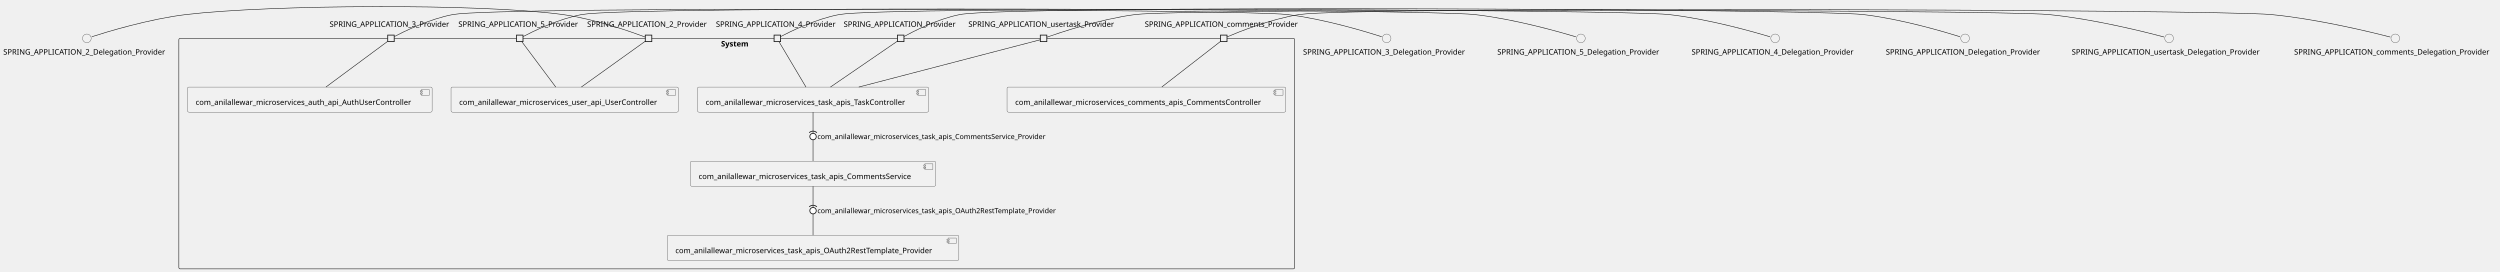
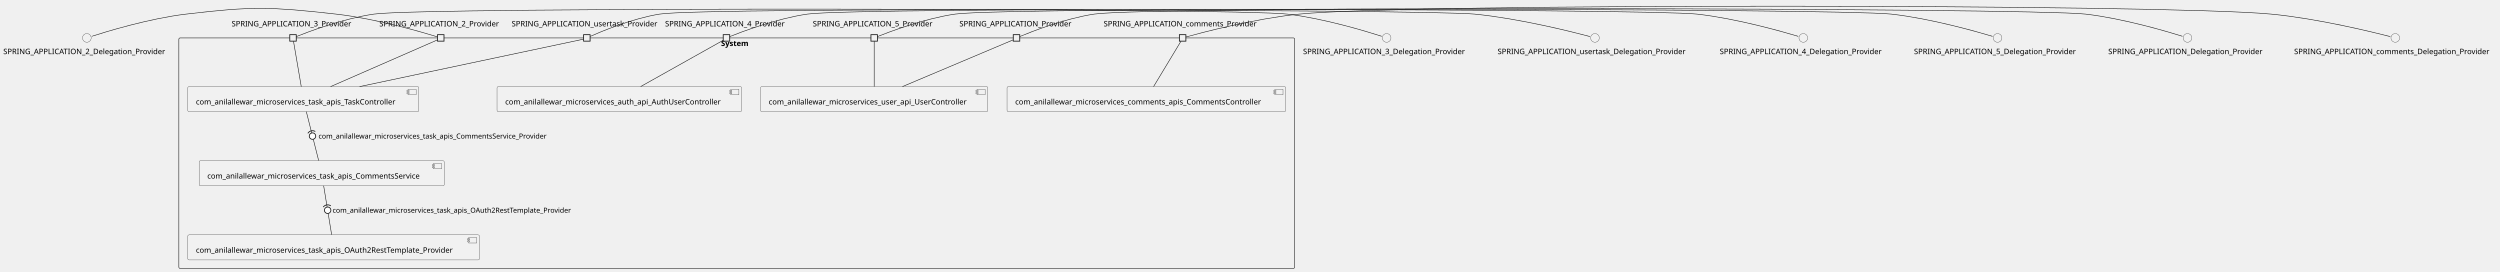
<svg xmlns="http://www.w3.org/2000/svg" xmlns:xlink="http://www.w3.org/1999/xlink" contentStyleType="text/css" height="502px" preserveAspectRatio="none" style="width:4620px;height:502px;background:#FFFFFF;" version="1.1" viewBox="0 0 4620 502" width="4620px" zoomAndPan="magnify">
  <defs />
  <g>
    <g id="cluster_System">
-       <rect fill="none" height="426" rx="2.5" ry="2.5" style="stroke:#181818;stroke-width:1.0;" width="2062" x="330.5" y="70.88" />
-       <text fill="#000000" font-family="sans-serif" font-size="14" font-weight="bold" lengthAdjust="spacing" textLength="58" x="1332.5" y="85.875">System</text>
+       <rect fill="none" height="426" rx="2.5" ry="2.5" style="stroke:#181818;stroke-width:1.0;" width="2062" x="330.5" y="70.06" />
+       <text fill="#000000" font-family="sans-serif" font-size="14" font-weight="bold" lengthAdjust="spacing" textLength="58" x="1332.5" y="85.055">System</text>
    </g>
    <g id="elem_com_anilallewar_microservices_auth_api_AuthUserController">
-       <a href="anilallewar-microservices-basics-spring-boot.repository#_1YnpWj_0Ee-nqNH_0NeqAw" target="_top" title="anilallewar-microservices-basics-spring-boot.repository#_1YnpWj_0Ee-nqNH_0NeqAw" xlink:actuate="onRequest" xlink:href="anilallewar-microservices-basics-spring-boot.repository#_1YnpWj_0Ee-nqNH_0NeqAw" xlink:show="new" xlink:title="anilallewar-microservices-basics-spring-boot.repository#_1YnpWj_0Ee-nqNH_0NeqAw" xlink:type="simple">
-         <rect fill="#F1F1F1" height="46.297" rx="2.5" ry="2.5" style="stroke:#181818;stroke-width:0.5;" width="452" x="346.5" y="160.88" />
-         <rect fill="#F1F1F1" height="10" style="stroke:#181818;stroke-width:0.5;" width="15" x="778.5" y="165.88" />
-         <rect fill="#F1F1F1" height="2" style="stroke:#181818;stroke-width:0.5;" width="4" x="776.5" y="167.88" />
-         <rect fill="#F1F1F1" height="2" style="stroke:#181818;stroke-width:0.5;" width="4" x="776.5" y="171.88" />
-         <text fill="#000000" font-family="sans-serif" font-size="14" lengthAdjust="spacing" textLength="412" x="361.5" y="193.875">com_anilallewar_microservices_auth_api_AuthUserController</text>
+       <a href="anilallewar-microservices-basics-spring-boot.repository#_9U80akC9Ee-2aqs3wC07xQ" target="_top" title="anilallewar-microservices-basics-spring-boot.repository#_9U80akC9Ee-2aqs3wC07xQ" xlink:actuate="onRequest" xlink:href="anilallewar-microservices-basics-spring-boot.repository#_9U80akC9Ee-2aqs3wC07xQ" xlink:show="new" xlink:title="anilallewar-microservices-basics-spring-boot.repository#_9U80akC9Ee-2aqs3wC07xQ" xlink:type="simple">
+         <rect fill="#F1F1F1" height="46.297" rx="2.5" ry="2.5" style="stroke:#181818;stroke-width:0.5;" width="452" x="918.5" y="160.06" />
+         <rect fill="#F1F1F1" height="10" style="stroke:#181818;stroke-width:0.5;" width="15" x="1350.5" y="165.06" />
+         <rect fill="#F1F1F1" height="2" style="stroke:#181818;stroke-width:0.5;" width="4" x="1348.5" y="167.06" />
+         <rect fill="#F1F1F1" height="2" style="stroke:#181818;stroke-width:0.5;" width="4" x="1348.5" y="171.06" />
+         <text fill="#000000" font-family="sans-serif" font-size="14" lengthAdjust="spacing" textLength="412" x="933.5" y="193.055">com_anilallewar_microservices_auth_api_AuthUserController</text>
      </a>
    </g>
    <g id="elem_com_anilallewar_microservices_comments_apis_CommentsController">
-       <a href="anilallewar-microservices-basics-spring-boot.repository#_1YnpWj_0Ee-nqNH_0NeqAw" target="_top" title="anilallewar-microservices-basics-spring-boot.repository#_1YnpWj_0Ee-nqNH_0NeqAw" xlink:actuate="onRequest" xlink:href="anilallewar-microservices-basics-spring-boot.repository#_1YnpWj_0Ee-nqNH_0NeqAw" xlink:show="new" xlink:title="anilallewar-microservices-basics-spring-boot.repository#_1YnpWj_0Ee-nqNH_0NeqAw" xlink:type="simple">
-         <rect fill="#F1F1F1" height="46.297" rx="2.5" ry="2.5" style="stroke:#181818;stroke-width:0.5;" width="515" x="1861" y="160.88" />
-         <rect fill="#F1F1F1" height="10" style="stroke:#181818;stroke-width:0.5;" width="15" x="2356" y="165.88" />
-         <rect fill="#F1F1F1" height="2" style="stroke:#181818;stroke-width:0.5;" width="4" x="2354" y="167.88" />
-         <rect fill="#F1F1F1" height="2" style="stroke:#181818;stroke-width:0.5;" width="4" x="2354" y="171.88" />
-         <text fill="#000000" font-family="sans-serif" font-size="14" lengthAdjust="spacing" textLength="475" x="1876" y="193.875">com_anilallewar_microservices_comments_apis_CommentsController</text>
+       <a href="anilallewar-microservices-basics-spring-boot.repository#_9U80akC9Ee-2aqs3wC07xQ" target="_top" title="anilallewar-microservices-basics-spring-boot.repository#_9U80akC9Ee-2aqs3wC07xQ" xlink:actuate="onRequest" xlink:href="anilallewar-microservices-basics-spring-boot.repository#_9U80akC9Ee-2aqs3wC07xQ" xlink:show="new" xlink:title="anilallewar-microservices-basics-spring-boot.repository#_9U80akC9Ee-2aqs3wC07xQ" xlink:type="simple">
+         <rect fill="#F1F1F1" height="46.297" rx="2.5" ry="2.5" style="stroke:#181818;stroke-width:0.5;" width="515" x="1861" y="160.06" />
+         <rect fill="#F1F1F1" height="10" style="stroke:#181818;stroke-width:0.5;" width="15" x="2356" y="165.06" />
+         <rect fill="#F1F1F1" height="2" style="stroke:#181818;stroke-width:0.5;" width="4" x="2354" y="167.06" />
+         <rect fill="#F1F1F1" height="2" style="stroke:#181818;stroke-width:0.5;" width="4" x="2354" y="171.06" />
+         <text fill="#000000" font-family="sans-serif" font-size="14" lengthAdjust="spacing" textLength="475" x="1876" y="193.055">com_anilallewar_microservices_comments_apis_CommentsController</text>
      </a>
    </g>
    <g id="elem_com_anilallewar_microservices_task_apis_CommentsService">
-       <a href="anilallewar-microservices-basics-spring-boot.repository#_1YnpWj_0Ee-nqNH_0NeqAw" target="_top" title="anilallewar-microservices-basics-spring-boot.repository#_1YnpWj_0Ee-nqNH_0NeqAw" xlink:actuate="onRequest" xlink:href="anilallewar-microservices-basics-spring-boot.repository#_1YnpWj_0Ee-nqNH_0NeqAw" xlink:show="new" xlink:title="anilallewar-microservices-basics-spring-boot.repository#_1YnpWj_0Ee-nqNH_0NeqAw" xlink:type="simple">
-         <rect fill="#F1F1F1" height="46.297" rx="2.5" ry="2.5" style="stroke:#181818;stroke-width:0.5;" width="453" x="1276" y="297.88" />
-         <rect fill="#F1F1F1" height="10" style="stroke:#181818;stroke-width:0.5;" width="15" x="1709" y="302.88" />
-         <rect fill="#F1F1F1" height="2" style="stroke:#181818;stroke-width:0.5;" width="4" x="1707" y="304.88" />
-         <rect fill="#F1F1F1" height="2" style="stroke:#181818;stroke-width:0.5;" width="4" x="1707" y="308.88" />
-         <text fill="#000000" font-family="sans-serif" font-size="14" lengthAdjust="spacing" textLength="413" x="1291" y="330.875">com_anilallewar_microservices_task_apis_CommentsService</text>
+       <a href="anilallewar-microservices-basics-spring-boot.repository#_9U80akC9Ee-2aqs3wC07xQ" target="_top" title="anilallewar-microservices-basics-spring-boot.repository#_9U80akC9Ee-2aqs3wC07xQ" xlink:actuate="onRequest" xlink:href="anilallewar-microservices-basics-spring-boot.repository#_9U80akC9Ee-2aqs3wC07xQ" xlink:show="new" xlink:title="anilallewar-microservices-basics-spring-boot.repository#_9U80akC9Ee-2aqs3wC07xQ" xlink:type="simple">
+         <rect fill="#F1F1F1" height="46.297" rx="2.5" ry="2.5" style="stroke:#181818;stroke-width:0.5;" width="453" x="368" y="297.06" />
+         <rect fill="#F1F1F1" height="10" style="stroke:#181818;stroke-width:0.5;" width="15" x="801" y="302.06" />
+         <rect fill="#F1F1F1" height="2" style="stroke:#181818;stroke-width:0.5;" width="4" x="799" y="304.06" />
+         <rect fill="#F1F1F1" height="2" style="stroke:#181818;stroke-width:0.5;" width="4" x="799" y="308.06" />
+         <text fill="#000000" font-family="sans-serif" font-size="14" lengthAdjust="spacing" textLength="413" x="383" y="330.055">com_anilallewar_microservices_task_apis_CommentsService</text>
      </a>
    </g>
    <g id="elem_com_anilallewar_microservices_task_apis_OAuth2RestTemplate_Provider">
-       <a href="anilallewar-microservices-basics-spring-boot.repository#_1YnpWj_0Ee-nqNH_0NeqAw" target="_top" title="anilallewar-microservices-basics-spring-boot.repository#_1YnpWj_0Ee-nqNH_0NeqAw" xlink:actuate="onRequest" xlink:href="anilallewar-microservices-basics-spring-boot.repository#_1YnpWj_0Ee-nqNH_0NeqAw" xlink:show="new" xlink:title="anilallewar-microservices-basics-spring-boot.repository#_1YnpWj_0Ee-nqNH_0NeqAw" xlink:type="simple">
-         <rect fill="#F1F1F1" height="46.297" rx="2.5" ry="2.5" style="stroke:#181818;stroke-width:0.5;" width="539" x="1233" y="434.88" />
-         <rect fill="#F1F1F1" height="10" style="stroke:#181818;stroke-width:0.5;" width="15" x="1752" y="439.88" />
-         <rect fill="#F1F1F1" height="2" style="stroke:#181818;stroke-width:0.5;" width="4" x="1750" y="441.88" />
-         <rect fill="#F1F1F1" height="2" style="stroke:#181818;stroke-width:0.5;" width="4" x="1750" y="445.88" />
-         <text fill="#000000" font-family="sans-serif" font-size="14" lengthAdjust="spacing" textLength="499" x="1248" y="467.875">com_anilallewar_microservices_task_apis_OAuth2RestTemplate_Provider</text>
+       <a href="anilallewar-microservices-basics-spring-boot.repository#_9U80akC9Ee-2aqs3wC07xQ" target="_top" title="anilallewar-microservices-basics-spring-boot.repository#_9U80akC9Ee-2aqs3wC07xQ" xlink:actuate="onRequest" xlink:href="anilallewar-microservices-basics-spring-boot.repository#_9U80akC9Ee-2aqs3wC07xQ" xlink:show="new" xlink:title="anilallewar-microservices-basics-spring-boot.repository#_9U80akC9Ee-2aqs3wC07xQ" xlink:type="simple">
+         <rect fill="#F1F1F1" height="46.297" rx="2.5" ry="2.5" style="stroke:#181818;stroke-width:0.5;" width="539" x="347" y="434.06" />
+         <rect fill="#F1F1F1" height="10" style="stroke:#181818;stroke-width:0.5;" width="15" x="866" y="439.06" />
+         <rect fill="#F1F1F1" height="2" style="stroke:#181818;stroke-width:0.5;" width="4" x="864" y="441.06" />
+         <rect fill="#F1F1F1" height="2" style="stroke:#181818;stroke-width:0.5;" width="4" x="864" y="445.06" />
+         <text fill="#000000" font-family="sans-serif" font-size="14" lengthAdjust="spacing" textLength="499" x="362" y="467.055">com_anilallewar_microservices_task_apis_OAuth2RestTemplate_Provider</text>
      </a>
    </g>
    <g id="elem_com_anilallewar_microservices_task_apis_TaskController">
-       <a href="anilallewar-microservices-basics-spring-boot.repository#_1YnpWj_0Ee-nqNH_0NeqAw" target="_top" title="anilallewar-microservices-basics-spring-boot.repository#_1YnpWj_0Ee-nqNH_0NeqAw" xlink:actuate="onRequest" xlink:href="anilallewar-microservices-basics-spring-boot.repository#_1YnpWj_0Ee-nqNH_0NeqAw" xlink:show="new" xlink:title="anilallewar-microservices-basics-spring-boot.repository#_1YnpWj_0Ee-nqNH_0NeqAw" xlink:type="simple">
-         <rect fill="#F1F1F1" height="46.297" rx="2.5" ry="2.5" style="stroke:#181818;stroke-width:0.5;" width="427" x="1289" y="160.88" />
-         <rect fill="#F1F1F1" height="10" style="stroke:#181818;stroke-width:0.5;" width="15" x="1696" y="165.88" />
-         <rect fill="#F1F1F1" height="2" style="stroke:#181818;stroke-width:0.5;" width="4" x="1694" y="167.88" />
-         <rect fill="#F1F1F1" height="2" style="stroke:#181818;stroke-width:0.5;" width="4" x="1694" y="171.88" />
-         <text fill="#000000" font-family="sans-serif" font-size="14" lengthAdjust="spacing" textLength="387" x="1304" y="193.875">com_anilallewar_microservices_task_apis_TaskController</text>
+       <a href="anilallewar-microservices-basics-spring-boot.repository#_9U80akC9Ee-2aqs3wC07xQ" target="_top" title="anilallewar-microservices-basics-spring-boot.repository#_9U80akC9Ee-2aqs3wC07xQ" xlink:actuate="onRequest" xlink:href="anilallewar-microservices-basics-spring-boot.repository#_9U80akC9Ee-2aqs3wC07xQ" xlink:show="new" xlink:title="anilallewar-microservices-basics-spring-boot.repository#_9U80akC9Ee-2aqs3wC07xQ" xlink:type="simple">
+         <rect fill="#F1F1F1" height="46.297" rx="2.5" ry="2.5" style="stroke:#181818;stroke-width:0.5;" width="427" x="347" y="160.06" />
+         <rect fill="#F1F1F1" height="10" style="stroke:#181818;stroke-width:0.5;" width="15" x="754" y="165.06" />
+         <rect fill="#F1F1F1" height="2" style="stroke:#181818;stroke-width:0.5;" width="4" x="752" y="167.06" />
+         <rect fill="#F1F1F1" height="2" style="stroke:#181818;stroke-width:0.5;" width="4" x="752" y="171.06" />
+         <text fill="#000000" font-family="sans-serif" font-size="14" lengthAdjust="spacing" textLength="387" x="362" y="193.055">com_anilallewar_microservices_task_apis_TaskController</text>
      </a>
    </g>
    <g id="elem_com_anilallewar_microservices_user_api_UserController">
-       <a href="anilallewar-microservices-basics-spring-boot.repository#_1YnpWj_0Ee-nqNH_0NeqAw" target="_top" title="anilallewar-microservices-basics-spring-boot.repository#_1YnpWj_0Ee-nqNH_0NeqAw" xlink:actuate="onRequest" xlink:href="anilallewar-microservices-basics-spring-boot.repository#_1YnpWj_0Ee-nqNH_0NeqAw" xlink:show="new" xlink:title="anilallewar-microservices-basics-spring-boot.repository#_1YnpWj_0Ee-nqNH_0NeqAw" xlink:type="simple">
-         <rect fill="#F1F1F1" height="46.297" rx="2.5" ry="2.5" style="stroke:#181818;stroke-width:0.5;" width="420" x="833.5" y="160.88" />
-         <rect fill="#F1F1F1" height="10" style="stroke:#181818;stroke-width:0.5;" width="15" x="1233.5" y="165.88" />
-         <rect fill="#F1F1F1" height="2" style="stroke:#181818;stroke-width:0.5;" width="4" x="1231.5" y="167.88" />
-         <rect fill="#F1F1F1" height="2" style="stroke:#181818;stroke-width:0.5;" width="4" x="1231.5" y="171.88" />
-         <text fill="#000000" font-family="sans-serif" font-size="14" lengthAdjust="spacing" textLength="380" x="848.5" y="193.875">com_anilallewar_microservices_user_api_UserController</text>
+       <a href="anilallewar-microservices-basics-spring-boot.repository#_9U80akC9Ee-2aqs3wC07xQ" target="_top" title="anilallewar-microservices-basics-spring-boot.repository#_9U80akC9Ee-2aqs3wC07xQ" xlink:actuate="onRequest" xlink:href="anilallewar-microservices-basics-spring-boot.repository#_9U80akC9Ee-2aqs3wC07xQ" xlink:show="new" xlink:title="anilallewar-microservices-basics-spring-boot.repository#_9U80akC9Ee-2aqs3wC07xQ" xlink:type="simple">
+         <rect fill="#F1F1F1" height="46.297" rx="2.5" ry="2.5" style="stroke:#181818;stroke-width:0.5;" width="420" x="1405.5" y="160.06" />
+         <rect fill="#F1F1F1" height="10" style="stroke:#181818;stroke-width:0.5;" width="15" x="1805.5" y="165.06" />
+         <rect fill="#F1F1F1" height="2" style="stroke:#181818;stroke-width:0.5;" width="4" x="1803.5" y="167.06" />
+         <rect fill="#F1F1F1" height="2" style="stroke:#181818;stroke-width:0.5;" width="4" x="1803.5" y="171.06" />
+         <text fill="#000000" font-family="sans-serif" font-size="14" lengthAdjust="spacing" textLength="380" x="1420.5" y="193.055">com_anilallewar_microservices_user_api_UserController</text>
      </a>
    </g>
-     <text fill="#000000" font-family="sans-serif" font-size="14" lengthAdjust="spacing" textLength="227" x="1085" y="49.578">SPRING_APPLICATION_2_Provider</text>
-     <rect fill="#F1F1F1" height="12" style="stroke:#181818;stroke-width:1.5;" width="12" x="1192.5" y="64.88" />
-     <text fill="#000000" font-family="sans-serif" font-size="14" lengthAdjust="spacing" textLength="227" x="609" y="49.578">SPRING_APPLICATION_3_Provider</text>
-     <rect fill="#F1F1F1" height="12" style="stroke:#181818;stroke-width:1.5;" width="12" x="716.5" y="64.88" />
-     <text fill="#000000" font-family="sans-serif" font-size="14" lengthAdjust="spacing" textLength="227" x="1323" y="49.578">SPRING_APPLICATION_4_Provider</text>
-     <rect fill="#F1F1F1" height="12" style="stroke:#181818;stroke-width:1.5;" width="12" x="1430.5" y="64.88" />
-     <text fill="#000000" font-family="sans-serif" font-size="14" lengthAdjust="spacing" textLength="227" x="847" y="49.578">SPRING_APPLICATION_5_Provider</text>
-     <rect fill="#F1F1F1" height="12" style="stroke:#181818;stroke-width:1.5;" width="12" x="954.5" y="64.88" />
-     <text fill="#000000" font-family="sans-serif" font-size="14" lengthAdjust="spacing" textLength="211" x="1559" y="49.578">SPRING_APPLICATION_Provider</text>
-     <rect fill="#F1F1F1" height="12" style="stroke:#181818;stroke-width:1.5;" width="12" x="1658.5" y="64.88" />
-     <text fill="#000000" font-family="sans-serif" font-size="14" lengthAdjust="spacing" textLength="292" x="2115.5" y="49.578">SPRING_APPLICATION_comments_Provider</text>
-     <rect fill="#F1F1F1" height="12" style="stroke:#181818;stroke-width:1.5;" width="12" x="2255.5" y="64.88" />
-     <text fill="#000000" font-family="sans-serif" font-size="14" lengthAdjust="spacing" textLength="278" x="1789.5" y="49.578">SPRING_APPLICATION_usertask_Provider</text>
-     <rect fill="#F1F1F1" height="12" style="stroke:#181818;stroke-width:1.5;" width="12" x="1922.5" y="64.88" />
+     <text fill="#000000" font-family="sans-serif" font-size="14" lengthAdjust="spacing" textLength="227" x="701" y="48.758">SPRING_APPLICATION_2_Provider</text>
+     <rect fill="#F1F1F1" height="12" style="stroke:#181818;stroke-width:1.5;" width="12" x="808.5" y="64.06" />
+     <text fill="#000000" font-family="sans-serif" font-size="14" lengthAdjust="spacing" textLength="227" x="428" y="48.758">SPRING_APPLICATION_3_Provider</text>
+     <rect fill="#F1F1F1" height="12" style="stroke:#181818;stroke-width:1.5;" width="12" x="535.5" y="64.06" />
+     <text fill="#000000" font-family="sans-serif" font-size="14" lengthAdjust="spacing" textLength="227" x="1229" y="48.758">SPRING_APPLICATION_4_Provider</text>
+     <rect fill="#F1F1F1" height="12" style="stroke:#181818;stroke-width:1.5;" width="12" x="1336.5" y="64.06" />
+     <text fill="#000000" font-family="sans-serif" font-size="14" lengthAdjust="spacing" textLength="227" x="1502" y="48.758">SPRING_APPLICATION_5_Provider</text>
+     <rect fill="#F1F1F1" height="12" style="stroke:#181818;stroke-width:1.5;" width="12" x="1609.5" y="64.06" />
+     <text fill="#000000" font-family="sans-serif" font-size="14" lengthAdjust="spacing" textLength="211" x="1773" y="48.758">SPRING_APPLICATION_Provider</text>
+     <rect fill="#F1F1F1" height="12" style="stroke:#181818;stroke-width:1.5;" width="12" x="1872.5" y="64.06" />
+     <text fill="#000000" font-family="sans-serif" font-size="14" lengthAdjust="spacing" textLength="292" x="2039.5" y="48.758">SPRING_APPLICATION_comments_Provider</text>
+     <rect fill="#F1F1F1" height="12" style="stroke:#181818;stroke-width:1.5;" width="12" x="2179.5" y="64.06" />
+     <text fill="#000000" font-family="sans-serif" font-size="14" lengthAdjust="spacing" textLength="278" x="945.5" y="48.758">SPRING_APPLICATION_usertask_Provider</text>
+     <rect fill="#F1F1F1" height="12" style="stroke:#181818;stroke-width:1.5;" width="12" x="1078.5" y="64.06" />
    <g id="elem_SPRING_APPLICATION_2_Delegation_Provider">
-       <ellipse cx="160.5" cy="70.88" fill="#F1F1F1" rx="8" ry="8" style="stroke:#181818;stroke-width:0.5;" />
-       <text fill="#000000" font-family="sans-serif" font-size="14" lengthAdjust="spacing" textLength="309" x="6" y="100.875">SPRING_APPLICATION_2_Delegation_Provider</text>
+       <ellipse cx="160.5" cy="70.06" fill="#F1F1F1" rx="8" ry="8" style="stroke:#181818;stroke-width:0.5;" />
+       <text fill="#000000" font-family="sans-serif" font-size="14" lengthAdjust="spacing" textLength="309" x="6" y="100.055">SPRING_APPLICATION_2_Delegation_Provider</text>
    </g>
    <g id="elem_SPRING_APPLICATION_3_Delegation_Provider">
-       <ellipse cx="2562.5" cy="70.88" fill="#F1F1F1" rx="8" ry="8" style="stroke:#181818;stroke-width:0.5;" />
-       <text fill="#000000" font-family="sans-serif" font-size="14" lengthAdjust="spacing" textLength="309" x="2408" y="100.875">SPRING_APPLICATION_3_Delegation_Provider</text>
+       <ellipse cx="2562.5" cy="70.06" fill="#F1F1F1" rx="8" ry="8" style="stroke:#181818;stroke-width:0.5;" />
+       <text fill="#000000" font-family="sans-serif" font-size="14" lengthAdjust="spacing" textLength="309" x="2408" y="100.055">SPRING_APPLICATION_3_Delegation_Provider</text>
    </g>
    <g id="elem_SPRING_APPLICATION_4_Delegation_Provider">
-       <ellipse cx="3280.5" cy="70.88" fill="#F1F1F1" rx="8" ry="8" style="stroke:#181818;stroke-width:0.5;" />
-       <text fill="#000000" font-family="sans-serif" font-size="14" lengthAdjust="spacing" textLength="309" x="3126" y="100.875">SPRING_APPLICATION_4_Delegation_Provider</text>
+       <ellipse cx="3332.5" cy="70.06" fill="#F1F1F1" rx="8" ry="8" style="stroke:#181818;stroke-width:0.5;" />
+       <text fill="#000000" font-family="sans-serif" font-size="14" lengthAdjust="spacing" textLength="309" x="3178" y="100.055">SPRING_APPLICATION_4_Delegation_Provider</text>
    </g>
    <g id="elem_SPRING_APPLICATION_5_Delegation_Provider">
-       <ellipse cx="2921.5" cy="70.88" fill="#F1F1F1" rx="8" ry="8" style="stroke:#181818;stroke-width:0.5;" />
-       <text fill="#000000" font-family="sans-serif" font-size="14" lengthAdjust="spacing" textLength="309" x="2767" y="100.875">SPRING_APPLICATION_5_Delegation_Provider</text>
+       <ellipse cx="3691.5" cy="70.06" fill="#F1F1F1" rx="8" ry="8" style="stroke:#181818;stroke-width:0.5;" />
+       <text fill="#000000" font-family="sans-serif" font-size="14" lengthAdjust="spacing" textLength="309" x="3537" y="100.055">SPRING_APPLICATION_5_Delegation_Provider</text>
    </g>
    <g id="elem_SPRING_APPLICATION_Delegation_Provider">
-       <ellipse cx="3631.5" cy="70.88" fill="#F1F1F1" rx="8" ry="8" style="stroke:#181818;stroke-width:0.5;" />
-       <text fill="#000000" font-family="sans-serif" font-size="14" lengthAdjust="spacing" textLength="293" x="3485" y="100.875">SPRING_APPLICATION_Delegation_Provider</text>
+       <ellipse cx="4042.5" cy="70.06" fill="#F1F1F1" rx="8" ry="8" style="stroke:#181818;stroke-width:0.5;" />
+       <text fill="#000000" font-family="sans-serif" font-size="14" lengthAdjust="spacing" textLength="293" x="3896" y="100.055">SPRING_APPLICATION_Delegation_Provider</text>
    </g>
    <g id="elem_SPRING_APPLICATION_comments_Delegation_Provider">
-       <ellipse cx="4426.5" cy="70.88" fill="#F1F1F1" rx="8" ry="8" style="stroke:#181818;stroke-width:0.5;" />
-       <text fill="#000000" font-family="sans-serif" font-size="14" lengthAdjust="spacing" textLength="374" x="4239.5" y="100.875">SPRING_APPLICATION_comments_Delegation_Provider</text>
+       <ellipse cx="4426.5" cy="70.06" fill="#F1F1F1" rx="8" ry="8" style="stroke:#181818;stroke-width:0.5;" />
+       <text fill="#000000" font-family="sans-serif" font-size="14" lengthAdjust="spacing" textLength="374" x="4239.5" y="100.055">SPRING_APPLICATION_comments_Delegation_Provider</text>
    </g>
    <g id="elem_SPRING_APPLICATION_usertask_Delegation_Provider">
-       <ellipse cx="4008.5" cy="70.88" fill="#F1F1F1" rx="8" ry="8" style="stroke:#181818;stroke-width:0.5;" />
-       <text fill="#000000" font-family="sans-serif" font-size="14" lengthAdjust="spacing" textLength="360" x="3828.5" y="100.875">SPRING_APPLICATION_usertask_Delegation_Provider</text>
+       <ellipse cx="2947.5" cy="70.06" fill="#F1F1F1" rx="8" ry="8" style="stroke:#181818;stroke-width:0.5;" />
+       <text fill="#000000" font-family="sans-serif" font-size="14" lengthAdjust="spacing" textLength="360" x="2767.5" y="100.055">SPRING_APPLICATION_usertask_Delegation_Provider</text>
    </g>
    <g id="link_SPRING_APPLICATION_2_Delegation_Provider_SPRING_APPLICATION_2_Provider">
-       <path d="M169.53,67.91 C195.97,59.39 275.68,34.96 344,26.88 C497.6,8.72 886.75,6 1040,26.88 C1100.84,35.17 1171.28,60.57 1192.29,68.49 " fill="none" id="SPRING_APPLICATION_2_Delegation_Provider-SPRING_APPLICATION_2_Provider" style="stroke:#181818;stroke-width:1.0;" />
+       <path d="M169.53,67.09 C195.97,58.57 275.68,34.14 344,26.06 C466.26,11.61 498.66,12.33 621,26.06 C695.98,34.48 784.28,60.69 808.24,68.1 " fill="none" id="SPRING_APPLICATION_2_Delegation_Provider-SPRING_APPLICATION_2_Provider" style="stroke:#181818;stroke-width:1.0;" />
    </g>
-     <g id="link_SPRING_APPLICATION_2_Provider_com_anilallewar_microservices_user_api_UserController">
-       <path d="M1192.23,76.37 C1172.69,90.36 1111.95,133.86 1074.41,160.74 " fill="none" id="SPRING_APPLICATION_2_Provider-com_anilallewar_microservices_user_api_UserController" style="stroke:#181818;stroke-width:1.0;" />
+     <g id="link_SPRING_APPLICATION_2_Provider_com_anilallewar_microservices_task_apis_TaskController">
+       <path d="M808.22,73.8 C781.45,85.51 675.24,131.92 610.9,160.03 " fill="none" id="SPRING_APPLICATION_2_Provider-com_anilallewar_microservices_task_apis_TaskController" style="stroke:#181818;stroke-width:1.0;" />
    </g>
    <g id="link_SPRING_APPLICATION_3_Delegation_Provider_SPRING_APPLICATION_3_Provider">
-       <path d="M2553.47,67.91 C2527.03,59.39 2447.32,34.96 2379,26.88 C2293.93,16.82 921.23,11.25 837,26.88 C793.66,34.92 745.55,58.73 728.72,67.54 " fill="none" id="SPRING_APPLICATION_3_Delegation_Provider-SPRING_APPLICATION_3_Provider" style="stroke:#181818;stroke-width:1.0;" />
+       <path d="M2553.47,67.09 C2527.03,58.57 2447.32,34.14 2379,26.06 C2285.87,15.05 783.82,12.68 691,26.06 C633.69,34.32 567.73,59.52 547.62,67.56 " fill="none" id="SPRING_APPLICATION_3_Delegation_Provider-SPRING_APPLICATION_3_Provider" style="stroke:#181818;stroke-width:1.0;" />
    </g>
-     <g id="link_SPRING_APPLICATION_3_Provider_com_anilallewar_microservices_auth_api_AuthUserController">
-       <path d="M716.43,76.37 C697.52,90.36 638.75,133.86 602.41,160.74 " fill="none" id="SPRING_APPLICATION_3_Provider-com_anilallewar_microservices_auth_api_AuthUserController" style="stroke:#181818;stroke-width:1.0;" />
+     <g id="link_SPRING_APPLICATION_3_Provider_com_anilallewar_microservices_task_apis_TaskController">
+       <path d="M542.37,76.12 C544.86,90.71 552.19,133.52 556.73,160.04 " fill="none" id="SPRING_APPLICATION_3_Provider-com_anilallewar_microservices_task_apis_TaskController" style="stroke:#181818;stroke-width:1.0;" />
    </g>
    <g id="link_SPRING_APPLICATION_4_Delegation_Provider_SPRING_APPLICATION_4_Provider">
-       <path d="M3271.22,68.03 C3243.27,59.62 3157.32,34.99 3084,26.88 C2999.35,17.52 1634.74,11.34 1551,26.88 C1507.66,34.92 1459.55,58.73 1442.72,67.54 " fill="none" id="SPRING_APPLICATION_4_Delegation_Provider-SPRING_APPLICATION_4_Provider" style="stroke:#181818;stroke-width:1.0;" />
+       <path d="M3323.22,67.21 C3295.27,58.8 3209.32,34.17 3136,26.06 C3045.22,16.02 1582.4,13.03 1492,26.06 C1434.69,34.32 1368.73,59.52 1348.62,67.56 " fill="none" id="SPRING_APPLICATION_4_Delegation_Provider-SPRING_APPLICATION_4_Provider" style="stroke:#181818;stroke-width:1.0;" />
    </g>
-     <g id="link_SPRING_APPLICATION_4_Provider_com_anilallewar_microservices_task_apis_TaskController">
-       <path d="M1439.51,76.94 C1448.18,91.53 1473.64,134.34 1489.41,160.86 " fill="none" id="SPRING_APPLICATION_4_Provider-com_anilallewar_microservices_task_apis_TaskController" style="stroke:#181818;stroke-width:1.0;" />
+     <g id="link_SPRING_APPLICATION_4_Provider_com_anilallewar_microservices_auth_api_AuthUserController">
+       <path d="M1336.36,74.5 C1313.64,87.24 1233.17,132.35 1183.95,159.94 " fill="none" id="SPRING_APPLICATION_4_Provider-com_anilallewar_microservices_auth_api_AuthUserController" style="stroke:#181818;stroke-width:1.0;" />
    </g>
    <g id="link_SPRING_APPLICATION_5_Delegation_Provider_SPRING_APPLICATION_5_Provider">
-       <path d="M2912.22,68.03 C2884.27,59.62 2798.32,34.99 2725,26.88 C2633.89,16.8 1165.13,10.16 1075,26.88 C1031.66,34.92 983.55,58.73 966.72,67.54 " fill="none" id="SPRING_APPLICATION_5_Delegation_Provider-SPRING_APPLICATION_5_Provider" style="stroke:#181818;stroke-width:1.0;" />
+       <path d="M3682.22,67.21 C3654.27,58.8 3568.32,34.17 3495,26.06 C3399.47,15.5 1860.13,12.35 1765,26.06 C1707.69,34.32 1641.73,59.52 1621.62,67.56 " fill="none" id="SPRING_APPLICATION_5_Delegation_Provider-SPRING_APPLICATION_5_Provider" style="stroke:#181818;stroke-width:1.0;" />
    </g>
    <g id="link_SPRING_APPLICATION_5_Provider_com_anilallewar_microservices_user_api_UserController">
-       <path d="M964.28,76.94 C975.19,91.53 1007.2,134.34 1027.03,160.86 " fill="none" id="SPRING_APPLICATION_5_Provider-com_anilallewar_microservices_user_api_UserController" style="stroke:#181818;stroke-width:1.0;" />
+       <path d="M1615.5,76.12 C1615.5,90.71 1615.5,133.52 1615.5,160.04 " fill="none" id="SPRING_APPLICATION_5_Provider-com_anilallewar_microservices_user_api_UserController" style="stroke:#181818;stroke-width:1.0;" />
    </g>
    <g id="link_SPRING_APPLICATION_Delegation_Provider_SPRING_APPLICATION_Provider">
-       <path d="M3622.22,67.91 C3595.04,59.39 3513.11,34.95 3443,26.88 C3350.89,16.27 1865.04,9.27 1774,26.88 C1732.56,34.89 1686.91,58.5 1670.66,67.42 " fill="none" id="SPRING_APPLICATION_Delegation_Provider-SPRING_APPLICATION_Provider" style="stroke:#181818;stroke-width:1.0;" />
+       <path d="M4033.22,67.09 C4006.04,58.57 3924.11,34.13 3854,26.06 C3752.89,14.42 2122.65,10.98 2022,26.06 C1967.11,34.29 1904.22,59.28 1884.64,67.45 " fill="none" id="SPRING_APPLICATION_Delegation_Provider-SPRING_APPLICATION_Provider" style="stroke:#181818;stroke-width:1.0;" />
    </g>
-     <g id="link_SPRING_APPLICATION_Provider_com_anilallewar_microservices_task_apis_TaskController">
-       <path d="M1658.35,76.1 C1638.35,89.8 1574.21,133.75 1534.72,160.8 " fill="none" id="SPRING_APPLICATION_Provider-com_anilallewar_microservices_task_apis_TaskController" style="stroke:#181818;stroke-width:1.0;" />
+     <g id="link_SPRING_APPLICATION_Provider_com_anilallewar_microservices_user_api_UserController">
+       <path d="M1872,73.8 C1844.27,85.51 1734.3,131.92 1667.69,160.03 " fill="none" id="SPRING_APPLICATION_Provider-com_anilallewar_microservices_user_api_UserController" style="stroke:#181818;stroke-width:1.0;" />
    </g>
    <g id="link_SPRING_APPLICATION_comments_Delegation_Provider_SPRING_APPLICATION_comments_Provider">
-       <path d="M4417.41,68.49 C4386.69,60.56 4283.83,35.13 4197,26.88 C4097.67,17.44 2499.62,11.7 2401,26.88 C2347.79,35.07 2287.04,59.87 2267.73,68.15 " fill="none" id="SPRING_APPLICATION_comments_Delegation_Provider-SPRING_APPLICATION_comments_Provider" style="stroke:#181818;stroke-width:1.0;" />
+       <path d="M4417.41,67.67 C4386.69,59.74 4283.83,34.31 4197,26.06 C3998.34,7.19 2599.54,6 2401,26.06 C2317.04,34.54 2217.44,61.17 2191.77,68.29 " fill="none" id="SPRING_APPLICATION_comments_Delegation_Provider-SPRING_APPLICATION_comments_Provider" style="stroke:#181818;stroke-width:1.0;" />
    </g>
    <g id="link_SPRING_APPLICATION_comments_Provider_com_anilallewar_microservices_comments_apis_CommentsController">
-       <path d="M2255.36,76.65 C2236.97,90.92 2181.51,133.97 2147.09,160.68 " fill="none" id="SPRING_APPLICATION_comments_Provider-com_anilallewar_microservices_comments_apis_CommentsController" style="stroke:#181818;stroke-width:1.0;" />
+       <path d="M2182.45,76.12 C2173.64,90.71 2147.8,133.52 2131.79,160.04 " fill="none" id="SPRING_APPLICATION_comments_Provider-com_anilallewar_microservices_comments_apis_CommentsController" style="stroke:#181818;stroke-width:1.0;" />
    </g>
    <g id="link_SPRING_APPLICATION_usertask_Delegation_Provider_SPRING_APPLICATION_usertask_Provider">
-       <path d="M3999.27,68.38 C3969,60.32 3869.86,35.09 3786,26.88 C3692.67,17.74 2191.02,15 2098,26.88 C2032.56,35.24 1956.27,61.04 1934.55,68.71 " fill="none" id="SPRING_APPLICATION_usertask_Delegation_Provider-SPRING_APPLICATION_usertask_Provider" style="stroke:#181818;stroke-width:1.0;" />
+       <path d="M2938.27,67.56 C2908,59.5 2808.86,34.27 2725,26.06 C2641.73,17.91 1301.62,12.89 1219,26.06 C1167.81,34.22 1109.63,58.82 1090.76,67.22 " fill="none" id="SPRING_APPLICATION_usertask_Delegation_Provider-SPRING_APPLICATION_usertask_Provider" style="stroke:#181818;stroke-width:1.0;" />
    </g>
    <g id="link_SPRING_APPLICATION_usertask_Provider_com_anilallewar_microservices_task_apis_TaskController">
-       <path d="M1922.48,73.45 C1886.63,82.79 1699.09,131.66 1587.1,160.84 " fill="none" id="SPRING_APPLICATION_usertask_Provider-com_anilallewar_microservices_task_apis_TaskController" style="stroke:#181818;stroke-width:1.0;" />
+       <path d="M1078.25,72.38 C1037.2,81.08 803.55,130.57 664.54,160.02 " fill="none" id="SPRING_APPLICATION_usertask_Provider-com_anilallewar_microservices_task_apis_TaskController" style="stroke:#181818;stroke-width:1.0;" />
    </g>
    <g id="link_com_anilallewar_microservices_task_apis_TaskController_com_anilallewar_microservices_task_apis_CommentsService">
-       <path d="M1502.5,207.17 C1502.5,232.19 1502.5,272.53 1502.5,297.55 " fill="none" id="com_anilallewar_microservices_task_apis_TaskController-com_anilallewar_microservices_task_apis_CommentsService" style="stroke:#181818;stroke-width:1.0;" />
-       <text fill="#000000" font-family="sans-serif" font-size="13" lengthAdjust="spacing" textLength="447" x="1510.5" y="256.947">com_anilallewar_microservices_task_apis_CommentsService_Provider</text>
-       <path d="M1509.571,245.289 A10,10 0 0 0 1495.429 245.289" fill="none" style="stroke:#181818;stroke-width:1.5;" />
-       <ellipse cx="1502.5" cy="252.36" fill="#FFFFFF" rx="6" ry="6" style="stroke:#181818;stroke-width:1.5;" />
+       <path d="M566.11,206.35 C572.41,231.37 582.57,271.71 588.88,296.73 " fill="none" id="com_anilallewar_microservices_task_apis_TaskController-com_anilallewar_microservices_task_apis_CommentsService" style="stroke:#181818;stroke-width:1.0;" />
+       <text fill="#000000" font-family="sans-serif" font-size="13" lengthAdjust="spacing" textLength="447" x="588.5" y="256.127">com_anilallewar_microservices_task_apis_CommentsService_Provider</text>
+       <path d="M582.621,242.956 A10,10 0 0 0 568.907 246.411" fill="none" style="stroke:#181818;stroke-width:1.5;" />
+       <ellipse cx="577.491" cy="251.54" fill="#FFFFFF" rx="6" ry="6" style="stroke:#181818;stroke-width:1.5;" />
    </g>
    <g id="link_com_anilallewar_microservices_task_apis_CommentsService_com_anilallewar_microservices_task_apis_OAuth2RestTemplate_Provider">
-       <path d="M1502.5,344.17 C1502.5,369.19 1502.5,409.53 1502.5,434.55 " fill="none" id="com_anilallewar_microservices_task_apis_CommentsService-com_anilallewar_microservices_task_apis_OAuth2RestTemplate_Provider" style="stroke:#181818;stroke-width:1.0;" />
-       <text fill="#000000" font-family="sans-serif" font-size="13" lengthAdjust="spacing" textLength="465" x="1510.5" y="393.947">com_anilallewar_microservices_task_apis_OAuth2RestTemplate_Provider</text>
-       <path d="M1509.571,382.289 A10,10 0 0 0 1495.429 382.289" fill="none" style="stroke:#181818;stroke-width:1.5;" />
-       <ellipse cx="1502.5" cy="389.36" fill="#FFFFFF" rx="6" ry="6" style="stroke:#181818;stroke-width:1.5;" />
+       <path d="M598.13,343.35 C602.21,368.37 608.78,408.71 612.86,433.73 " fill="none" id="com_anilallewar_microservices_task_apis_CommentsService-com_anilallewar_microservices_task_apis_OAuth2RestTemplate_Provider" style="stroke:#181818;stroke-width:1.0;" />
+       <text fill="#000000" font-family="sans-serif" font-size="13" lengthAdjust="spacing" textLength="465" x="614.5" y="393.127">com_anilallewar_microservices_task_apis_OAuth2RestTemplate_Provider</text>
+       <path d="M611.337,380.424 A10,10 0 0 0 597.379 382.698" fill="none" style="stroke:#181818;stroke-width:1.5;" />
+       <ellipse cx="605.495" cy="388.54" fill="#FFFFFF" rx="6" ry="6" style="stroke:#181818;stroke-width:1.5;" />
    </g>
  </g>
</svg>
